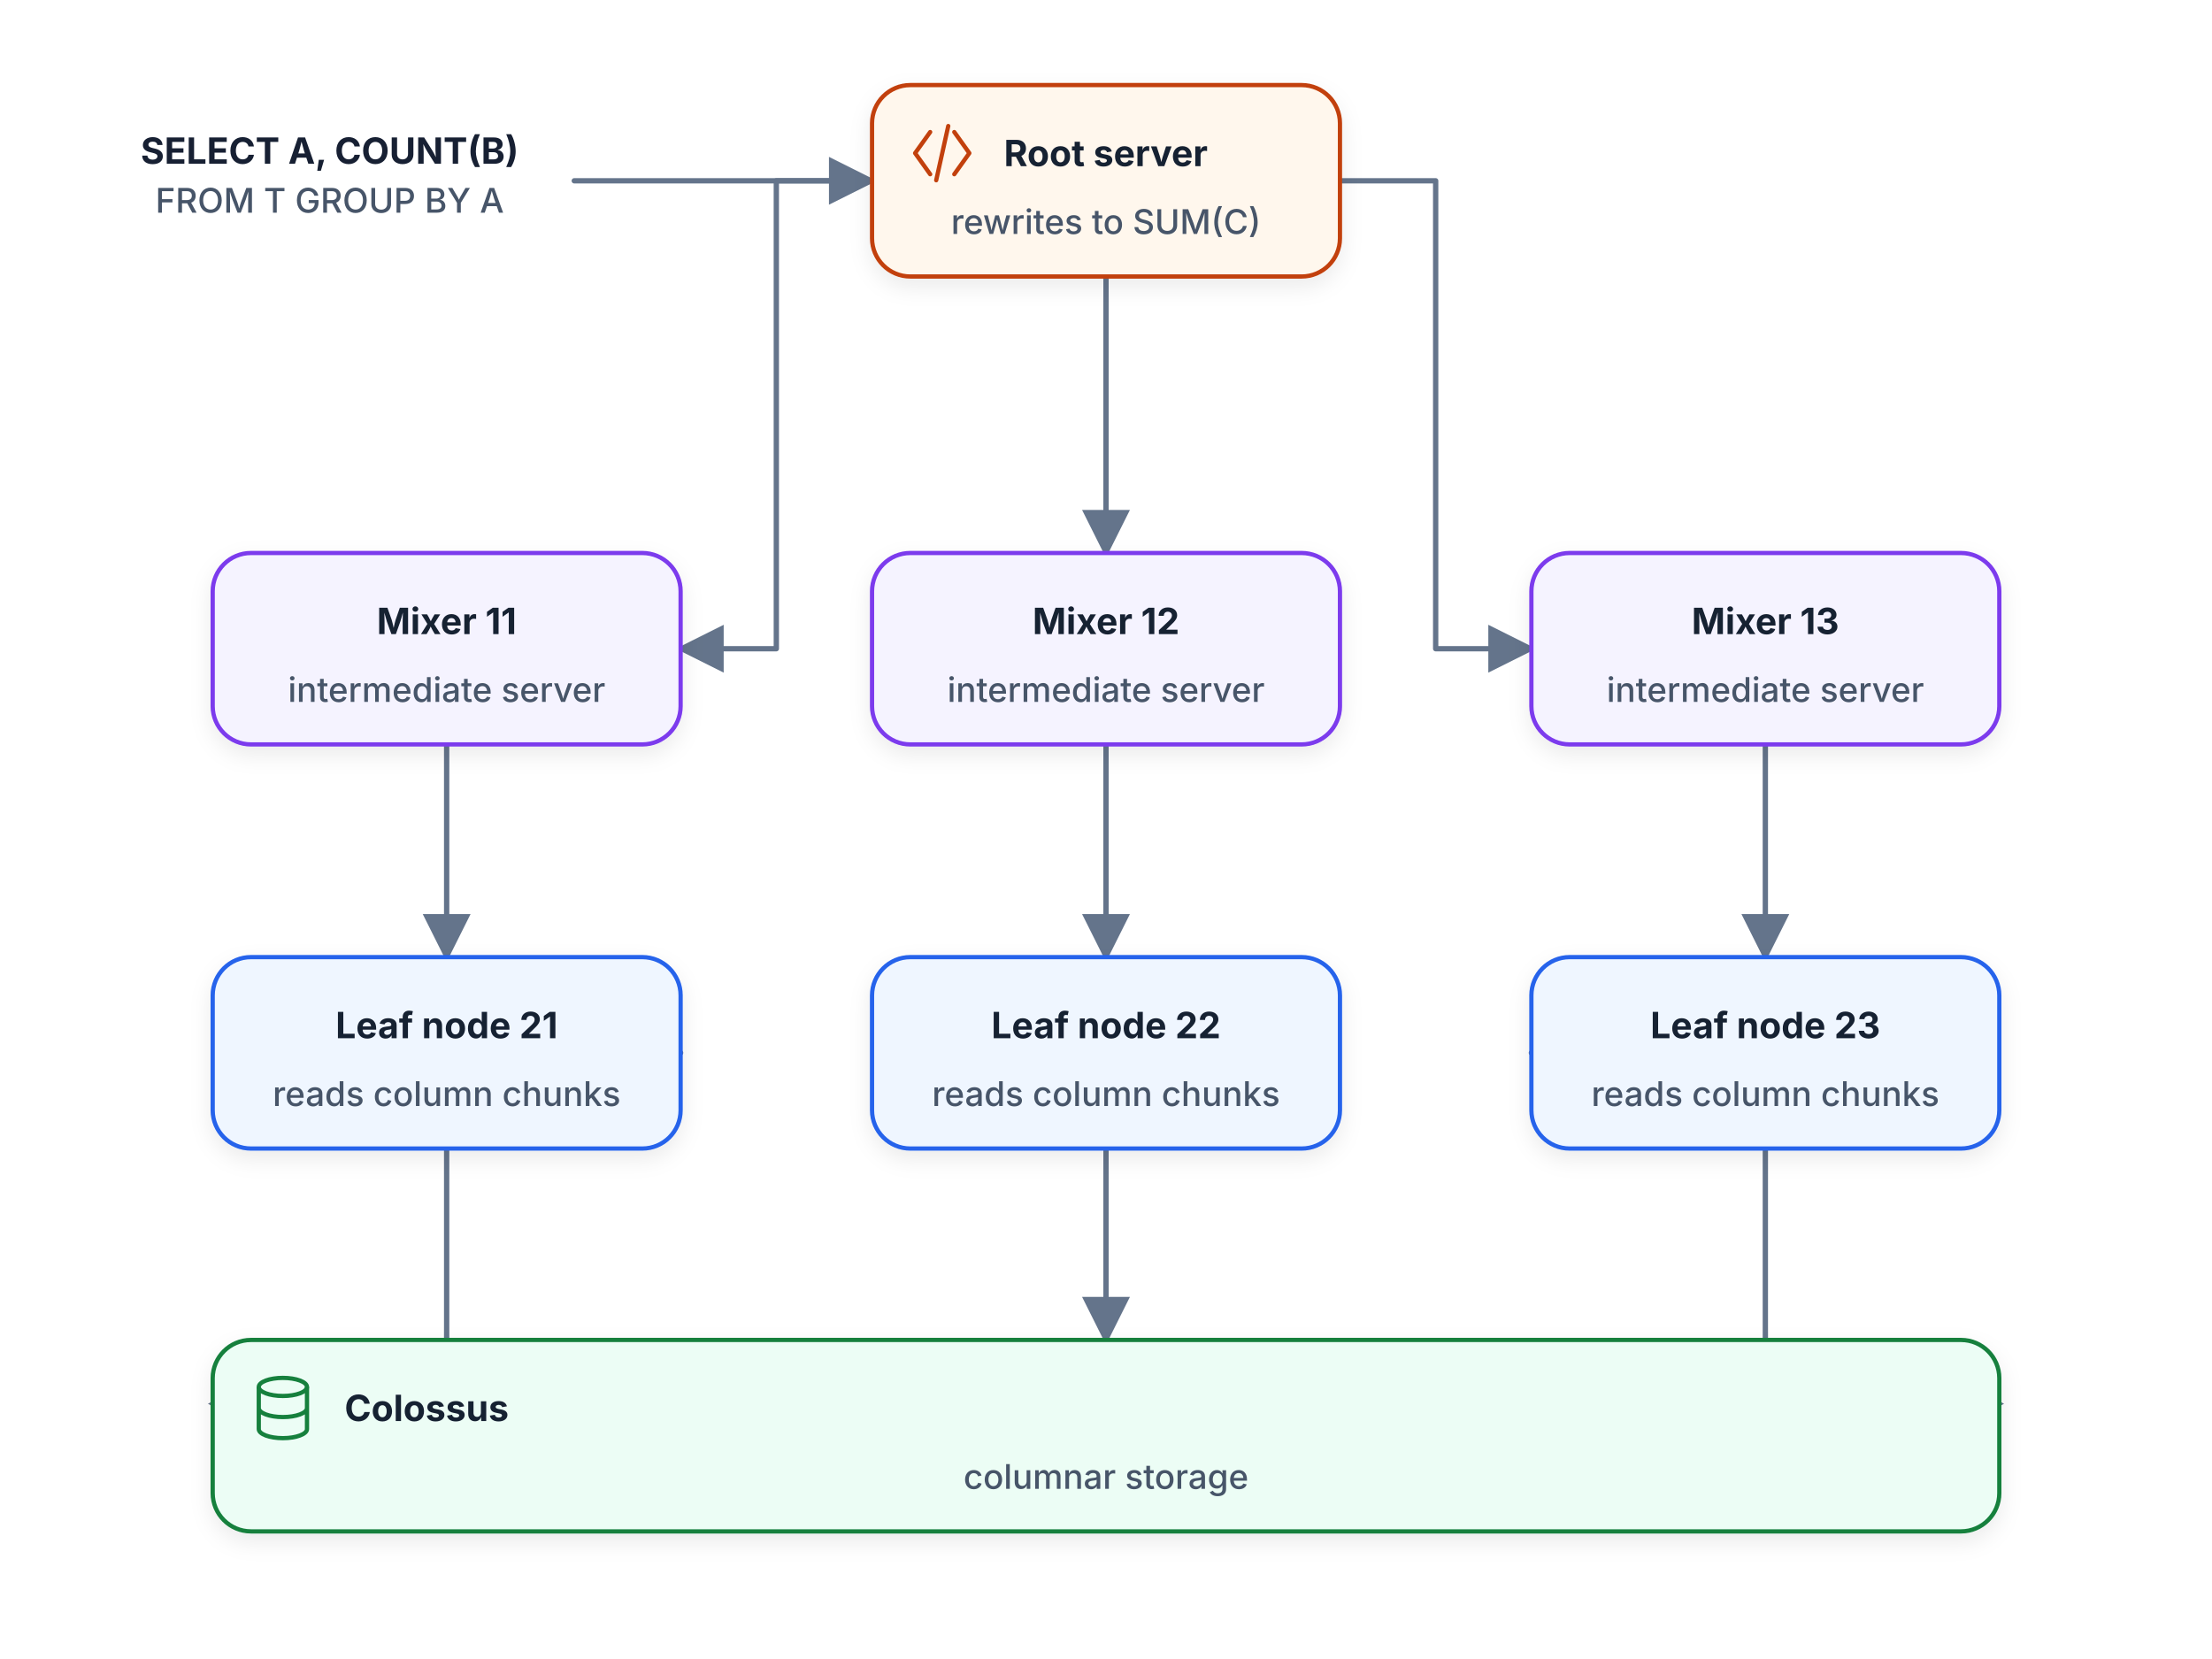
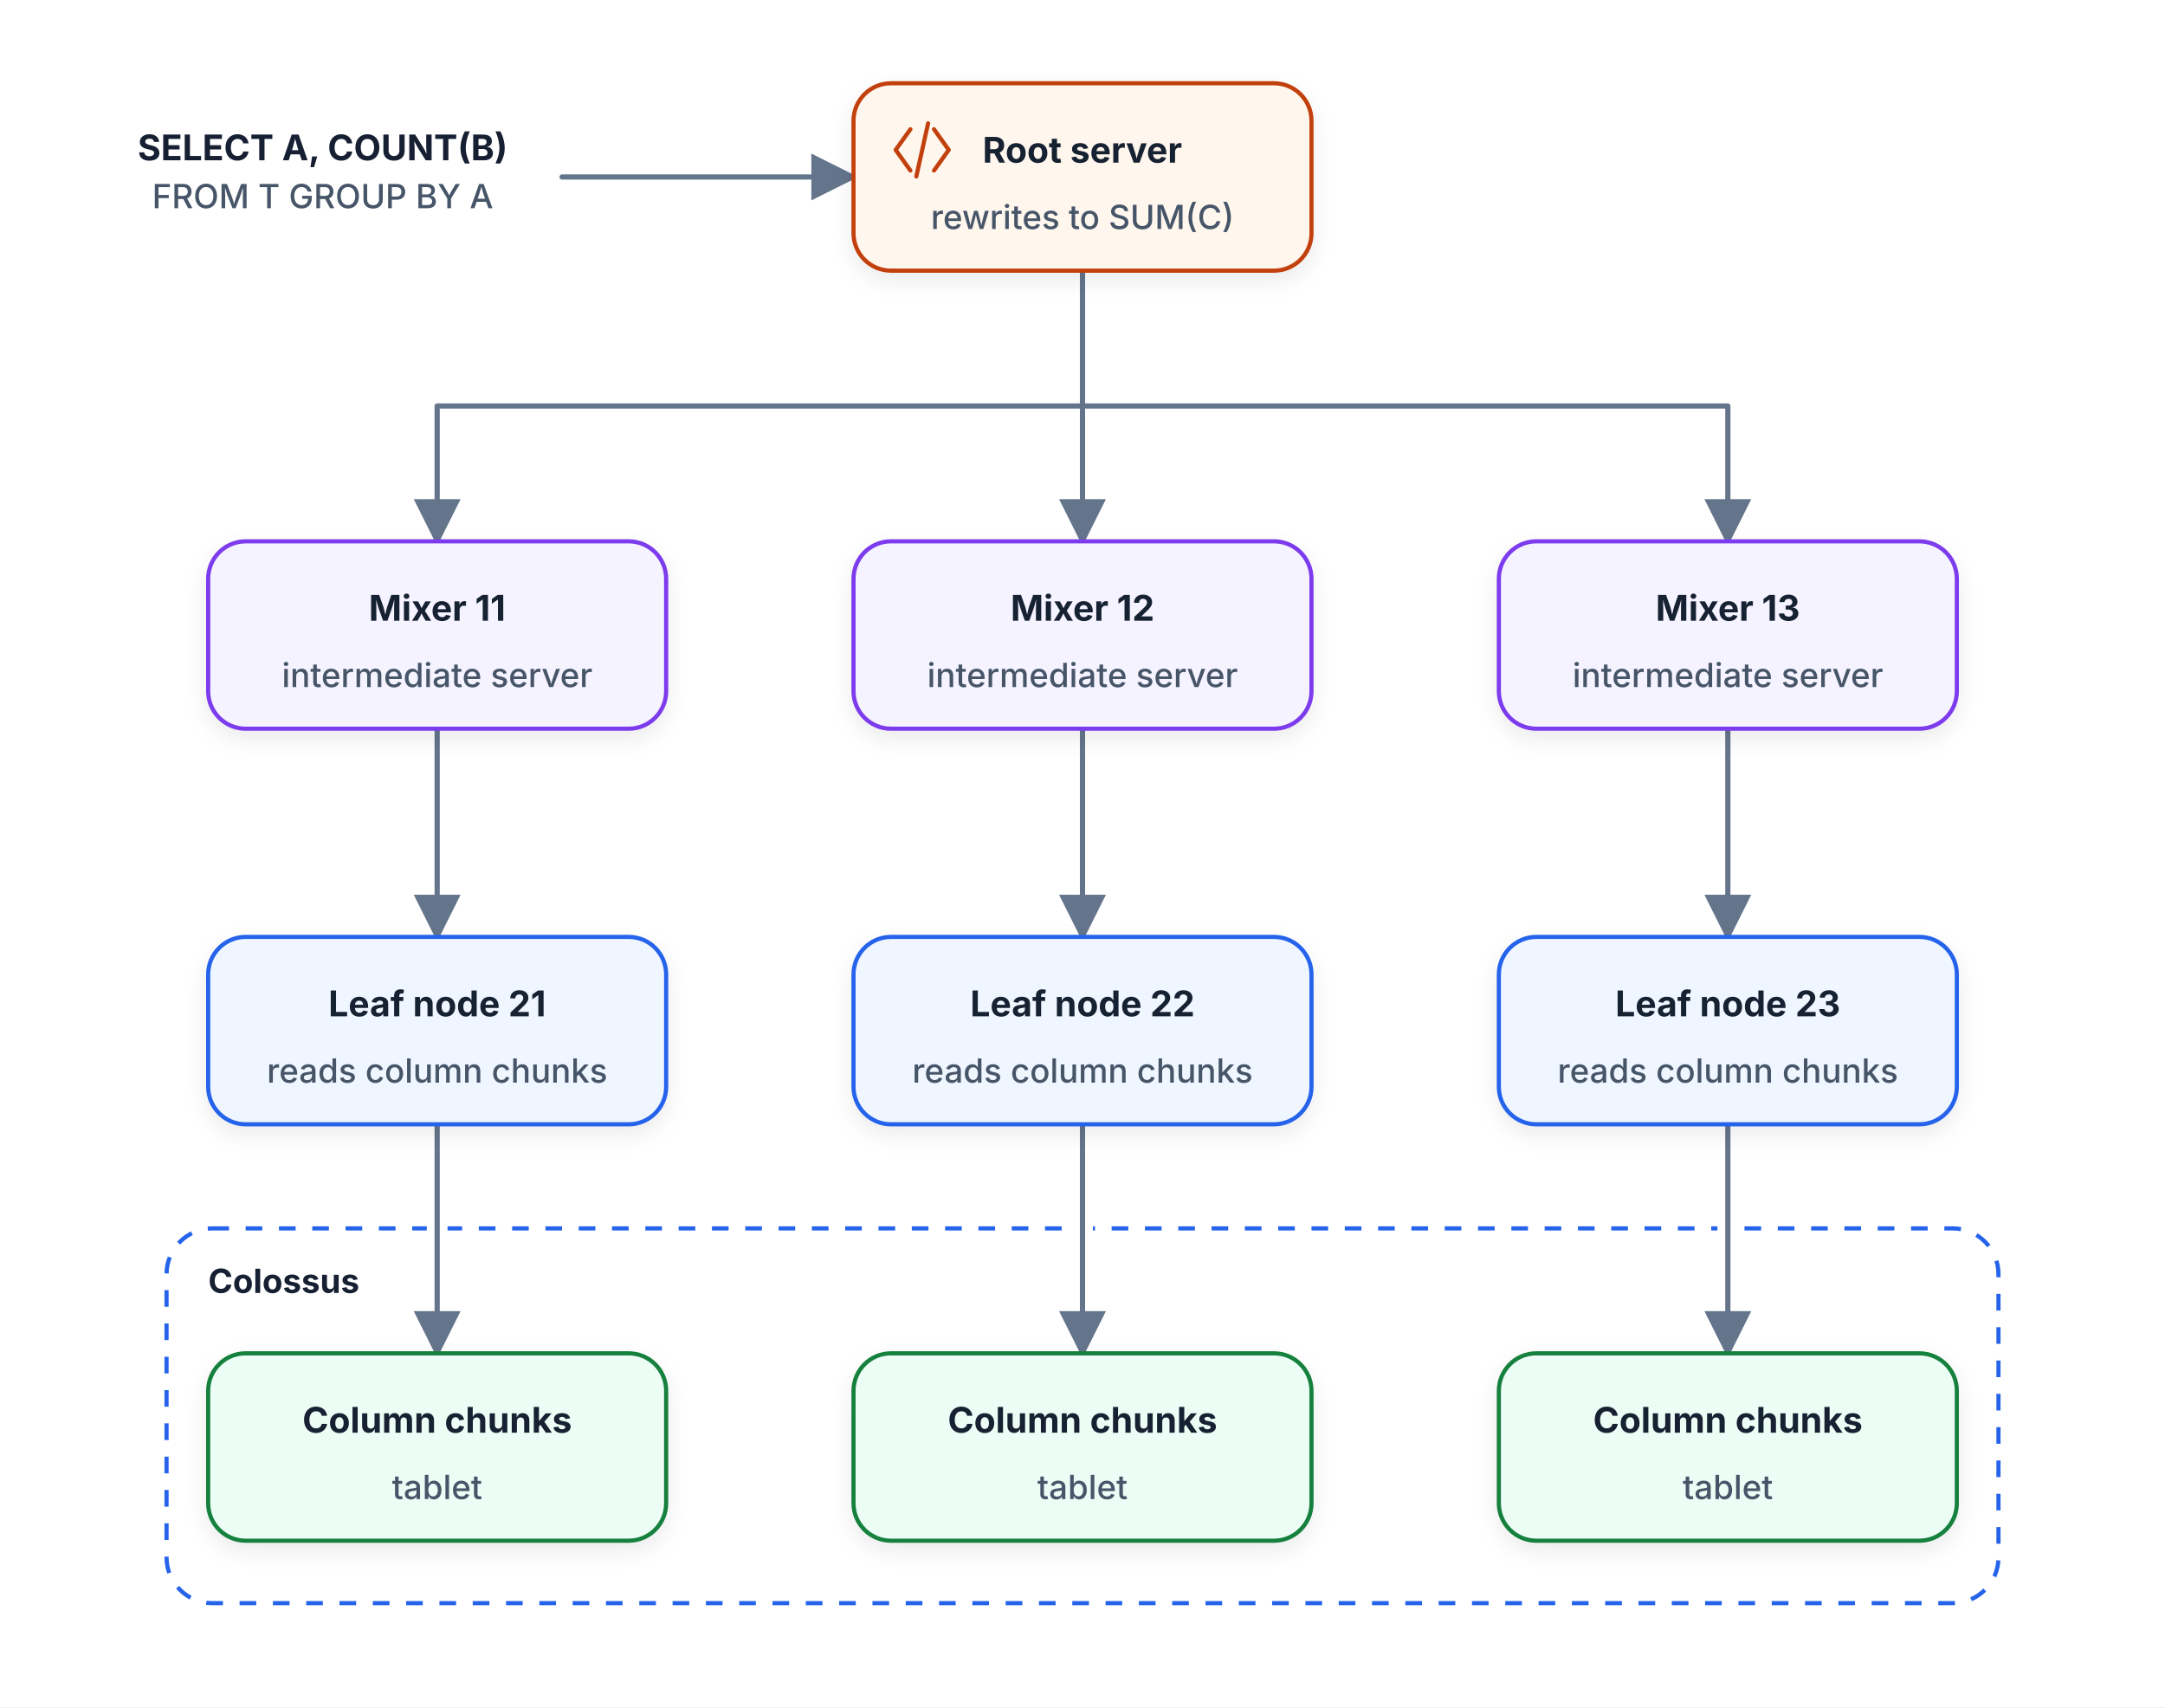
- <svg xmlns="http://www.w3.org/2000/svg" width="1040" height="780" viewBox="0 0 1040 780" role="img" aria-labelledby="title desc">
+ <svg xmlns="http://www.w3.org/2000/svg" width="1040" height="820" viewBox="0 0 1040 820" role="img" aria-labelledby="title desc">
  <defs>
    <filter id="shadow" x="-20%" y="-20%" width="140%" height="150%">
      <feDropShadow dx="0" dy="4" stdDeviation="5" flood-color="#0f172a" flood-opacity="0.08" />
    </filter>
    <marker id="arrow-purple" viewBox="0 0 10 10" refX="9" refY="5" markerWidth="9" markerHeight="9" orient="auto">
      <path d="M0 0 10 5 0 10Z" fill="#7c3aed" />
    </marker>
    <marker id="arrow-blue" viewBox="0 0 10 10" refX="9" refY="5" markerWidth="9" markerHeight="9" orient="auto">
      <path d="M0 0 10 5 0 10Z" fill="#2563eb" />
    </marker>
    <marker id="arrow-amber" viewBox="0 0 10 10" refX="9" refY="5" markerWidth="9" markerHeight="9" orient="auto">
      <path d="M0 0 10 5 0 10Z" fill="#c2410c" />
    </marker>
    <marker id="arrow-green" viewBox="0 0 10 10" refX="9" refY="5" markerWidth="9" markerHeight="9" orient="auto">
      <path d="M0 0 10 5 0 10Z" fill="#15803d" />
    </marker>
    <marker id="arrow-red" viewBox="0 0 10 10" refX="9" refY="5" markerWidth="9" markerHeight="9" orient="auto">
      <path d="M0 0 10 5 0 10Z" fill="#dc2626" />
    </marker>
    <marker id="arrow-gray" viewBox="0 0 10 10" refX="9" refY="5" markerWidth="9" markerHeight="9" orient="auto">
      <path d="M0 0 10 5 0 10Z" fill="#64748b" />
    </marker>
    <symbol id="icon-api" viewBox="0 0 24 24">
      <path d="m8 5-5 7 5 7M16 5l5 7-5 7M14 3l-4 18" fill="none" stroke="currentColor" stroke-width="2" stroke-linecap="round" stroke-linejoin="round" />
    </symbol>
-     <symbol id="icon-database" viewBox="0 0 24 24">
-       <ellipse cx="12" cy="5" rx="8" ry="3" fill="none" stroke="currentColor" stroke-width="2" />
-       <path d="M4 5v7c0 1.66 3.58 3 8 3s8-1.34 8-3V5M4 12v7c0 1.66 3.58 3 8 3s8-1.34 8-3v-7" fill="none" stroke="currentColor" stroke-width="2" />
-     </symbol>
    <style>
      text { font-family: system-ui, -apple-system, BlinkMacSystemFont, "Segoe UI", sans-serif; fill: #172033; }
      symbol [stroke] { vector-effect: non-scaling-stroke; }
      .node rect { stroke-width: 2; }
      .node-boundary rect { stroke-width: 2; stroke-dasharray: 8 8; }
      .boundary-title { font-size: 16px; font-weight: 750; text-anchor: start; }
      .node-title { font-weight: 750; text-anchor: middle; }
      .node-title.icon-copy { text-anchor: start; }
      .node-subtitle { font-weight: 500; fill: #475569; text-anchor: middle; }
      .eyebrow { font-weight: 750; letter-spacing: 1px; fill: #475569; text-anchor: middle; }
      .mention-icon { font-size: 27px; font-weight: 750; text-anchor: middle; }
      .standalone-mention { font-size: 52px; font-weight: 750; text-anchor: middle; }
      .icon-node-title { font-size: 16px; font-weight: 750; text-anchor: middle; }
      .edge { fill: none; stroke-width: 2.5; stroke-linecap: round; stroke-linejoin: round; }
      .edge-label rect { stroke-width: 2; }
      .edge-label text { font-size: 14px; font-weight: 750; text-anchor: middle; dominant-baseline: central; }
      .divider { stroke: #cbd5e1; stroke-width: 2; stroke-dasharray: 6 8; stroke-linecap: round; }
      .center-annotation { fill: #f1f5f9; stroke: none; }
      .center-title { font-weight: 800; letter-spacing: 0.08em; fill: #334155; text-anchor: middle; }
      .center-detail { font-weight: 600; fill: #475569; text-anchor: middle; }
    </style>
  </defs>
-   <rect width="1040" height="780" fill="#ffffff" />
+   <rect width="1040" height="820" fill="#ffffff" />
+   <g class="node-boundary node-blue" transform="translate(80 590)">
+     <rect width="880" height="180" rx="22" fill="none" stroke="#2563eb" />
+     <text class="boundary-title" x="20" y="31">Colossus</text>
+   </g>
  <path class="edge" d="M270 85L410 85" stroke="#64748b" marker-end="url(#arrow-gray)" />
-   <path class="edge" d="M410 85H365V305H320" stroke="#64748b" marker-end="url(#arrow-gray)" />
+   <path class="edge" d="M520 130V195H210V260" stroke="#64748b" marker-end="url(#arrow-gray)" />
  <path class="edge" d="M520 130L520 260" stroke="#64748b" marker-end="url(#arrow-gray)" />
-   <path class="edge" d="M630 85H675V305H720" stroke="#64748b" marker-end="url(#arrow-gray)" />
+   <path class="edge" d="M520 130V195H830V260" stroke="#64748b" marker-end="url(#arrow-gray)" />
  <path class="edge" d="M210 350L210 450" stroke="#64748b" marker-end="url(#arrow-gray)" />
  <path class="edge" d="M520 350L520 450" stroke="#64748b" marker-end="url(#arrow-gray)" />
  <path class="edge" d="M830 350L830 450" stroke="#64748b" marker-end="url(#arrow-gray)" />
-   <path class="edge" d="M320 495H210V660H100" stroke="#64748b" marker-end="url(#arrow-gray)" />
-   <path class="edge" d="M520 540L520 630" stroke="#64748b" marker-end="url(#arrow-gray)" />
-   <path class="edge" d="M720 495H830V660H940" stroke="#64748b" marker-end="url(#arrow-gray)" />
+   <path class="edge-boundary-halo" d="M210 540L210 650" fill="none" stroke="#ffffff" stroke-width="10" stroke-linecap="round" stroke-linejoin="round" />
+   <path class="edge" d="M210 540L210 650" stroke="#64748b" marker-end="url(#arrow-gray)" />
+   <path class="edge-boundary-halo" d="M520 540L520 650" fill="none" stroke="#ffffff" stroke-width="10" stroke-linecap="round" stroke-linejoin="round" />
+   <path class="edge" d="M520 540L520 650" stroke="#64748b" marker-end="url(#arrow-gray)" />
+   <path class="edge-boundary-halo" d="M830 540L830 650" fill="none" stroke="#ffffff" stroke-width="10" stroke-linecap="round" stroke-linejoin="round" />
+   <path class="edge" d="M830 540L830 650" stroke="#64748b" marker-end="url(#arrow-gray)" />
  <g class="node node-plain node-blue" transform="translate(40 50)">
    <text class="node-title" x="115" y="27" font-size="17">SELECT A, COUNT(B)</text>
    <text class="node-subtitle" x="115" y="50" font-size="16">FROM T GROUP BY A</text>
  </g>
  <g class="node node-amber" transform="translate(410 40)" filter="url(#shadow)">
    <rect width="220" height="90" rx="18" fill="#fff7ed" stroke="#c2410c" />
    <use href="#icon-api" x="16" y="15" width="34" height="34" color="#c2410c" />
    <text class="node-title icon-copy" x="62" y="38.12" font-size="17">Root server</text>
    <text class="node-subtitle" x="110" y="70" font-size="16">rewrites to SUM(C)</text>
  </g>
  <g class="node node-purple" transform="translate(100 260)" filter="url(#shadow)">
    <rect width="220" height="90" rx="18" fill="#f5f3ff" stroke="#7c3aed" />
    <text class="node-title" x="110" y="38.12" font-size="17">Mixer 11</text>
    <text class="node-subtitle" x="110" y="70" font-size="16">intermediate server</text>
  </g>
  <g class="node node-purple" transform="translate(410 260)" filter="url(#shadow)">
    <rect width="220" height="90" rx="18" fill="#f5f3ff" stroke="#7c3aed" />
    <text class="node-title" x="110" y="38.12" font-size="17">Mixer 12</text>
    <text class="node-subtitle" x="110" y="70" font-size="16">intermediate server</text>
  </g>
  <g class="node node-purple" transform="translate(720 260)" filter="url(#shadow)">
    <rect width="220" height="90" rx="18" fill="#f5f3ff" stroke="#7c3aed" />
    <text class="node-title" x="110" y="38.12" font-size="17">Mixer 13</text>
    <text class="node-subtitle" x="110" y="70" font-size="16">intermediate server</text>
  </g>
  <g class="node node-blue" transform="translate(100 450)" filter="url(#shadow)">
    <rect width="220" height="90" rx="18" fill="#eff6ff" stroke="#2563eb" />
    <text class="node-title" x="110" y="38.12" font-size="17">Leaf node 21</text>
    <text class="node-subtitle" x="110" y="70" font-size="16">reads column chunks</text>
  </g>
  <g class="node node-blue" transform="translate(410 450)" filter="url(#shadow)">
    <rect width="220" height="90" rx="18" fill="#eff6ff" stroke="#2563eb" />
    <text class="node-title" x="110" y="38.12" font-size="17">Leaf node 22</text>
    <text class="node-subtitle" x="110" y="70" font-size="16">reads column chunks</text>
  </g>
  <g class="node node-blue" transform="translate(720 450)" filter="url(#shadow)">
    <rect width="220" height="90" rx="18" fill="#eff6ff" stroke="#2563eb" />
    <text class="node-title" x="110" y="38.12" font-size="17">Leaf node 23</text>
    <text class="node-subtitle" x="110" y="70" font-size="16">reads column chunks</text>
  </g>
-   <g class="node node-green" transform="translate(100 630)" filter="url(#shadow)">
-     <rect width="840" height="90" rx="18" fill="#ecfdf5" stroke="#15803d" />
-     <use href="#icon-database" x="16" y="15" width="34" height="34" color="#15803d" />
-     <text class="node-title icon-copy" x="62" y="38.12" font-size="17">Colossus</text>
-     <text class="node-subtitle" x="420" y="70" font-size="16">columnar storage</text>
+   <g class="node node-green" transform="translate(100 650)" filter="url(#shadow)">
+     <rect width="220" height="90" rx="18" fill="#ecfdf5" stroke="#15803d" />
+     <text class="node-title" x="110" y="38.12" font-size="17">Column chunks</text>
+     <text class="node-subtitle" x="110" y="70" font-size="16">tablet</text>
+   </g>
+   <g class="node node-green" transform="translate(410 650)" filter="url(#shadow)">
+     <rect width="220" height="90" rx="18" fill="#ecfdf5" stroke="#15803d" />
+     <text class="node-title" x="110" y="38.12" font-size="17">Column chunks</text>
+     <text class="node-subtitle" x="110" y="70" font-size="16">tablet</text>
+   </g>
+   <g class="node node-green" transform="translate(720 650)" filter="url(#shadow)">
+     <rect width="220" height="90" rx="18" fill="#ecfdf5" stroke="#15803d" />
+     <text class="node-title" x="110" y="38.12" font-size="17">Column chunks</text>
+     <text class="node-subtitle" x="110" y="70" font-size="16">tablet</text>
  </g>
</svg>
